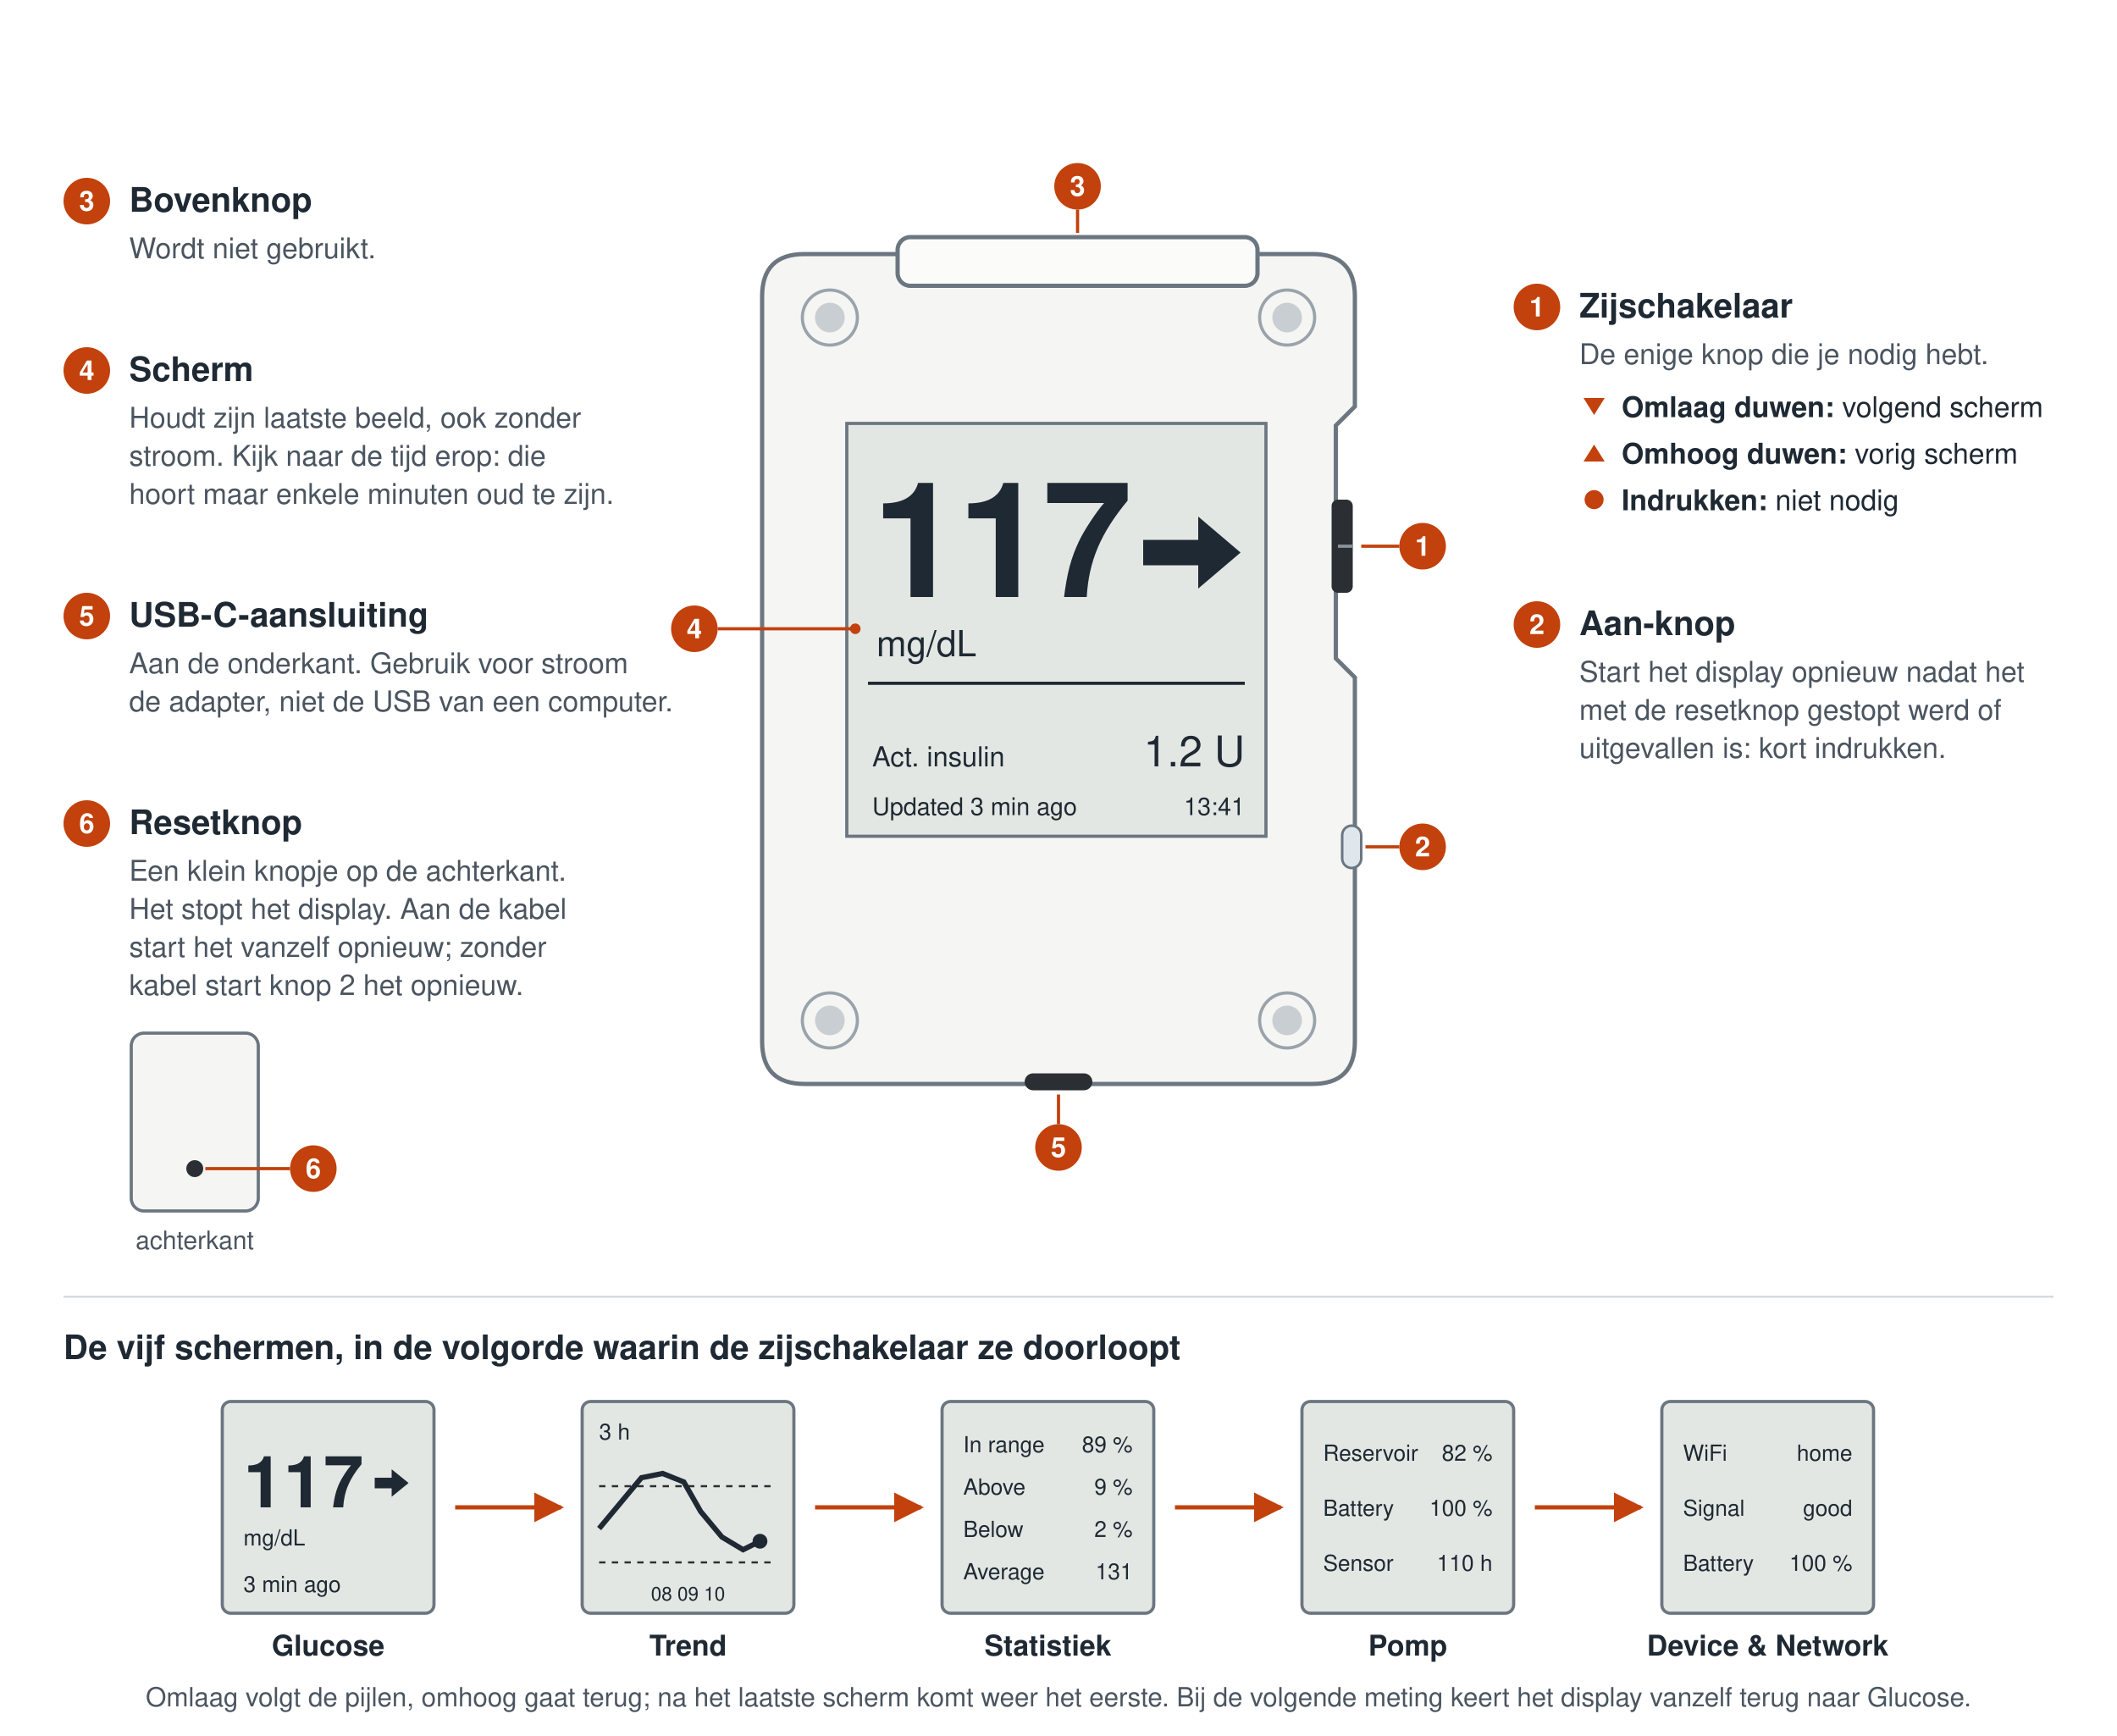
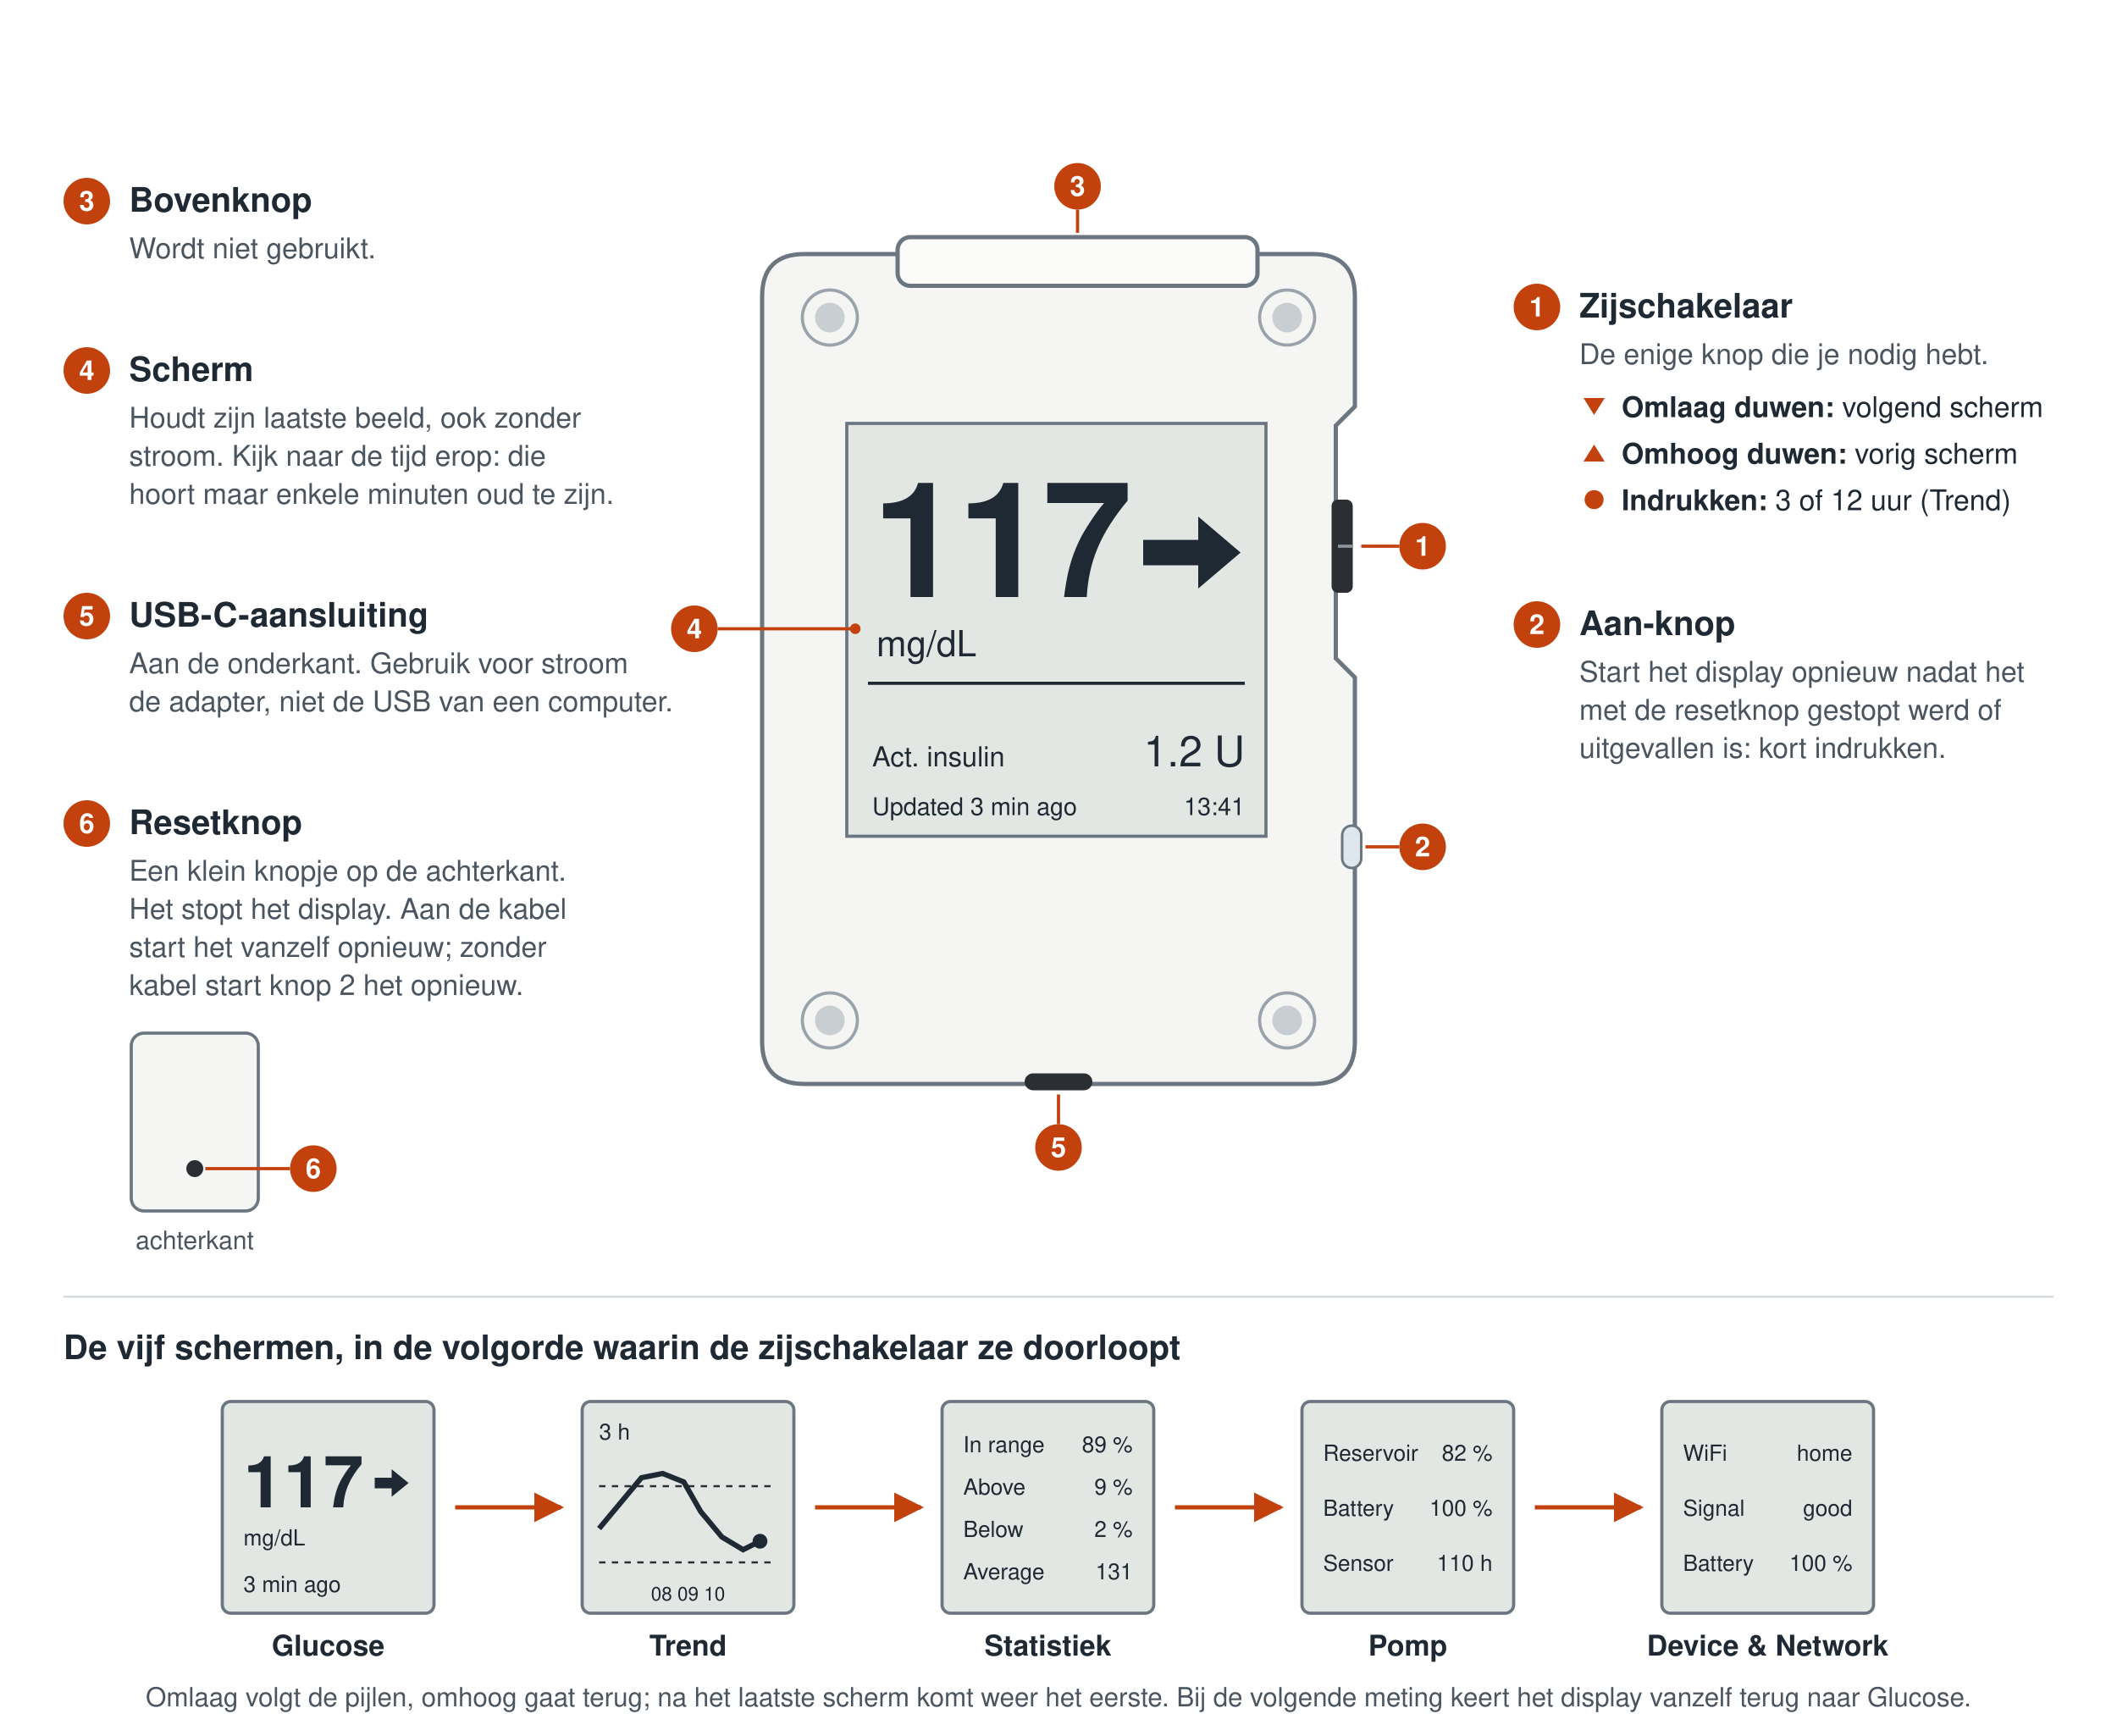
<svg xmlns="http://www.w3.org/2000/svg" viewBox="0 0 1000 820" width="1000" height="820" font-family="Helvetica, Arial, sans-serif" role="img" aria-labelledby="t d">
  <defs>
    <marker id="arrow" viewBox="0 0 10 10" refX="9" refY="5" markerWidth="7" markerHeight="7" orient="auto">
      <path d="M0 0 L10 5 L0 10 z" fill="#c2410c" />
    </marker>
    <g id="mini">
      <rect width="100" height="100" rx="4" fill="#e3e7e3" stroke="#6b7680" stroke-width="1.5" />
    </g>
  </defs>
  <rect width="1000" height="820" fill="#ffffff" />
  <path d="M380 120 H620 Q640 120 640 140 V192 L631 201 V311 L640 320 V492            Q640 512 620 512 H380 Q360 512 360 492 V140 Q360 120 380 120 Z" fill="#f5f5f3" stroke="#6b7680" stroke-width="2" />
  <rect x="424" y="112" width="170" height="23" rx="6" fill="#fbfbfa" stroke="#6b7680" stroke-width="2" />
  <g fill="#f5f5f3" stroke="#9aa3ab" stroke-width="1.5">
    <circle cx="392" cy="150" r="13" />
    <circle cx="608" cy="150" r="13" />
    <circle cx="392" cy="482" r="13" />
    <circle cx="608" cy="482" r="13" />
  </g>
  <g fill="#c9ced2">
    <circle cx="392" cy="150" r="7" />
    <circle cx="608" cy="150" r="7" />
    <circle cx="392" cy="482" r="7" />
    <circle cx="608" cy="482" r="7" />
  </g>
  <rect x="629" y="236" width="10" height="44" rx="3" fill="#2b2f33" />
  <path d="M632 258 H639" stroke="#8a939b" stroke-width="1.5" />
  <rect x="634" y="390" width="9" height="20" rx="4.5" fill="#dfe7ec" stroke="#6b7680" stroke-width="1.2" />
  <rect x="484" y="507" width="32" height="8" rx="4" fill="#2b2f33" />
  <rect x="400" y="200" width="198" height="195" fill="#e3e7e3" stroke="#6b7680" stroke-width="1.5" />
  <g fill="#1f2933">
    <text x="412" y="282" font-size="76" font-weight="bold" letter-spacing="-2">117</text>
    <path d="M540 255 h26 v-11 l20 17 l-20 17 v-11 h-26 z" />
    <text x="414" y="310" font-size="17">mg/dL</text>
    <rect x="410" y="322" width="178" height="1.5" />
    <text x="412" y="362" font-size="13">Act. insulin</text>
    <text x="588" y="362" font-size="20" text-anchor="end">1.2 U</text>
    <text x="412" y="385" font-size="11.5">Updated 3 min ago</text>
    <text x="588" y="385" font-size="11.5" text-anchor="end">13:41</text>
  </g>
  <g stroke="#c2410c" stroke-width="1.5" fill="none">
    <path d="M643 258 H661" />
    <path d="M645 400 H661" />
    <path d="M509 99 V110" />
    <path d="M339 297 H402" />
    <path d="M500 517 V531" />
  </g>
  <circle cx="404" cy="297" r="2.5" fill="#c2410c" />
  <g font-size="13" font-weight="bold" text-anchor="middle">
    <g fill="#c2410c">
      <circle cx="672" cy="258" r="11" />
      <circle cx="672" cy="400" r="11" />
      <circle cx="509" cy="88" r="11" />
      <circle cx="328" cy="297" r="11" />
      <circle cx="500" cy="542" r="11" />
    </g>
    <g fill="#ffffff">
      <text x="672" y="262.5">1</text>
      <text x="672" y="404.5">2</text>
      <text x="509" y="92.5">3</text>
      <text x="328" y="301.5">4</text>
      <text x="500" y="546.5">5</text>
    </g>
  </g>
  <g fill="#1f2933" font-size="13.5">
    <circle cx="726" cy="145" r="11" fill="#c2410c" />
    <text x="726" y="149.500" font-size="13" font-weight="bold" fill="#ffffff" text-anchor="middle">1</text>
    <text x="746" y="150" font-size="16" font-weight="bold">Zijschakelaar</text>
    <text x="746" y="172" fill="#4b5560">De enige knop die je nodig hebt.</text>
    <path d="M748 188 h10 l-5 8 z" fill="#c2410c" />
    <text x="766" y="197">
      <tspan font-weight="bold">Omlaag duwen:</tspan> volgend scherm</text>
    <path d="M748 218 h10 l-5 -8 z" fill="#c2410c" />
    <text x="766" y="219">
      <tspan font-weight="bold">Omhoog duwen:</tspan> vorig scherm</text>
    <circle cx="753" cy="236" r="4.5" fill="#c2410c" />
    <text x="766" y="241">
-       <tspan font-weight="bold">Indrukken:</tspan> niet nodig</text>
+       <tspan font-weight="bold">Indrukken:</tspan> 3 of 12 uur (Trend)</text>
    <circle cx="726" cy="295" r="11" fill="#c2410c" />
    <text x="726" y="299.500" font-size="13" font-weight="bold" fill="#ffffff" text-anchor="middle">2</text>
    <text x="746" y="300" font-size="16" font-weight="bold">Aan-knop</text>
    <text x="746" y="322" fill="#4b5560">Start het display opnieuw nadat het</text>
    <text x="746" y="340" fill="#4b5560">met de resetknop gestopt werd of</text>
    <text x="746" y="358" fill="#4b5560">uitgevallen is: kort indrukken.</text>
  </g>
  <g fill="#1f2933" font-size="13.5">
    <circle cx="41" cy="95" r="11" fill="#c2410c" />
    <text x="41" y="99.500" font-size="13" font-weight="bold" fill="#ffffff" text-anchor="middle">3</text>
    <text x="61" y="100" font-size="16" font-weight="bold">Bovenknop</text>
    <text x="61" y="122" fill="#4b5560">Wordt niet gebruikt.</text>
    <circle cx="41" cy="175" r="11" fill="#c2410c" />
    <text x="41" y="179.500" font-size="13" font-weight="bold" fill="#ffffff" text-anchor="middle">4</text>
    <text x="61" y="180" font-size="16" font-weight="bold">Scherm</text>
    <text x="61" y="202" fill="#4b5560">Houdt zijn laatste beeld, ook zonder</text>
    <text x="61" y="220" fill="#4b5560">stroom. Kijk naar de tijd erop: die</text>
    <text x="61" y="238" fill="#4b5560">hoort maar enkele minuten oud te zijn.</text>
    <circle cx="41" cy="291" r="11" fill="#c2410c" />
    <text x="41" y="295.500" font-size="13" font-weight="bold" fill="#ffffff" text-anchor="middle">5</text>
    <text x="61" y="296" font-size="16" font-weight="bold">USB-C-aansluiting</text>
    <text x="61" y="318" fill="#4b5560">Aan de onderkant. Gebruik voor stroom</text>
    <text x="61" y="336" fill="#4b5560">de adapter, niet de USB van een computer.</text>
    <circle cx="41" cy="389" r="11" fill="#c2410c" />
    <text x="41" y="393.500" font-size="13" font-weight="bold" fill="#ffffff" text-anchor="middle">6</text>
    <text x="61" y="394" font-size="16" font-weight="bold">Resetknop</text>
    <text x="61" y="416" fill="#4b5560">Een klein knopje op de achterkant.</text>
    <text x="61" y="434" fill="#4b5560">Het stopt het display. Aan de kabel</text>
    <text x="61" y="452" fill="#4b5560">start het vanzelf opnieuw; zonder</text>
    <text x="61" y="470" fill="#4b5560">kabel start knop 2 het opnieuw.</text>
  </g>
  <g>
    <rect x="62" y="488" width="60" height="84" rx="6" fill="#f5f5f3" stroke="#6b7680" stroke-width="1.5" />
    <circle cx="92" cy="552" r="4" fill="#2b2f33" />
    <path d="M97 552 H137" stroke="#c2410c" stroke-width="1.5" />
    <circle cx="148" cy="552" r="11" fill="#c2410c" />
    <text x="148" y="556.500" font-size="13" font-weight="bold" fill="#ffffff" text-anchor="middle">6</text>
    <text x="92" y="590" font-size="12" fill="#4b5560" text-anchor="middle">achterkant</text>
  </g>
  <rect x="30" y="612" width="940" height="1" fill="#d5dade" />
  <text x="30" y="642" font-size="16" font-weight="bold" fill="#1f2933">De vijf schermen, in de volgorde waarin de zijschakelaar ze doorloopt</text>
  <g font-size="10.5" fill="#1f2933">
    <g transform="translate(105 662)">
      <use href="#mini" />
      <text x="10" y="50" font-size="34" font-weight="bold">117</text>
      <path d="M72 36 h8 v-4 l8 6.500 l-8 6.500 v-4 h-8 z" />
      <text x="10" y="68">mg/dL</text>
      <text x="10" y="90">3 min ago</text>
    </g>
    <g transform="translate(275 662)">
      <use href="#mini" />
      <text x="8" y="18">3 h</text>
      <path d="M8 40 H92 M8 76 H92" stroke="#2b2f33" stroke-width="1" stroke-dasharray="3 3" />
      <polyline points="8,60 18,48 28,36 38,34 48,38 56,52 66,64 76,70 84,66" fill="none" stroke="#1f2933" stroke-width="2.5" />
      <circle cx="84" cy="66" r="3.5" fill="#1f2933" />
      <text x="50" y="94" text-anchor="middle" font-size="9">08   09   10</text>
    </g>
    <g transform="translate(445 662)">
      <use href="#mini" />
      <text x="10" y="24">In range</text>
      <text x="90" y="24" text-anchor="end">89 %</text>
      <text x="10" y="44">Above</text>
      <text x="90" y="44" text-anchor="end">9 %</text>
      <text x="10" y="64">Below</text>
      <text x="90" y="64" text-anchor="end">2 %</text>
      <text x="10" y="84">Average</text>
      <text x="90" y="84" text-anchor="end">131</text>
    </g>
    <g transform="translate(615 662)">
      <use href="#mini" />
      <text x="10" y="28">Reservoir</text>
      <text x="90" y="28" text-anchor="end">82 %</text>
      <text x="10" y="54">Battery</text>
      <text x="90" y="54" text-anchor="end">100 %</text>
      <text x="10" y="80">Sensor</text>
      <text x="90" y="80" text-anchor="end">110 h</text>
    </g>
    <g transform="translate(785 662)">
      <use href="#mini" />
      <text x="10" y="28">WiFi</text>
      <text x="90" y="28" text-anchor="end">home</text>
      <text x="10" y="54">Signal</text>
      <text x="90" y="54" text-anchor="end">good</text>
      <text x="10" y="80">Battery</text>
      <text x="90" y="80" text-anchor="end">100 %</text>
    </g>
  </g>
  <g stroke="#c2410c" stroke-width="2" fill="none" marker-end="url(#arrow)">
    <path d="M215 712 H265" />
    <path d="M385 712 H435" />
    <path d="M555 712 H605" />
    <path d="M725 712 H775" />
  </g>
  <g font-size="13.5" font-weight="bold" fill="#1f2933" text-anchor="middle">
    <text x="155" y="782">Glucose</text>
    <text x="325" y="782">Trend</text>
    <text x="495" y="782">Statistiek</text>
    <text x="665" y="782">Pomp</text>
    <text x="835" y="782">Device &amp; Network</text>
  </g>
  <text x="500" y="806" font-size="12.5" fill="#4b5560" text-anchor="middle">Omlaag volgt de pijlen, omhoog gaat terug; na het laatste scherm komt weer het eerste. Bij de volgende meting keert het display vanzelf terug naar Glucose.</text>
</svg>
